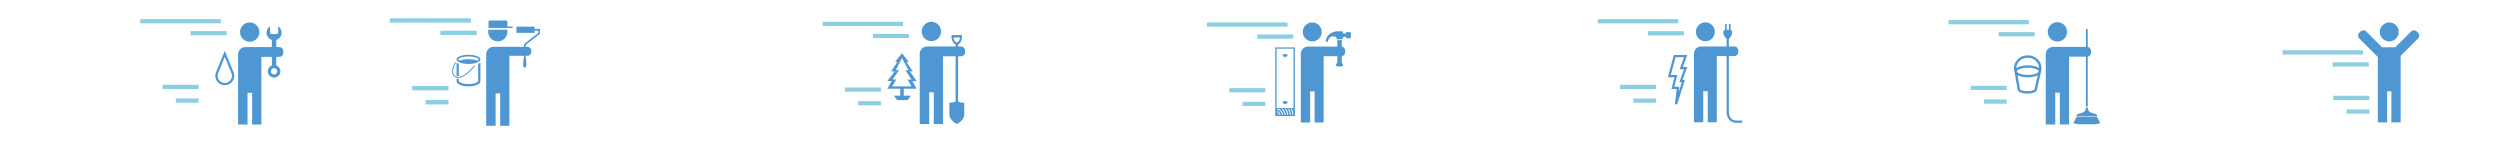
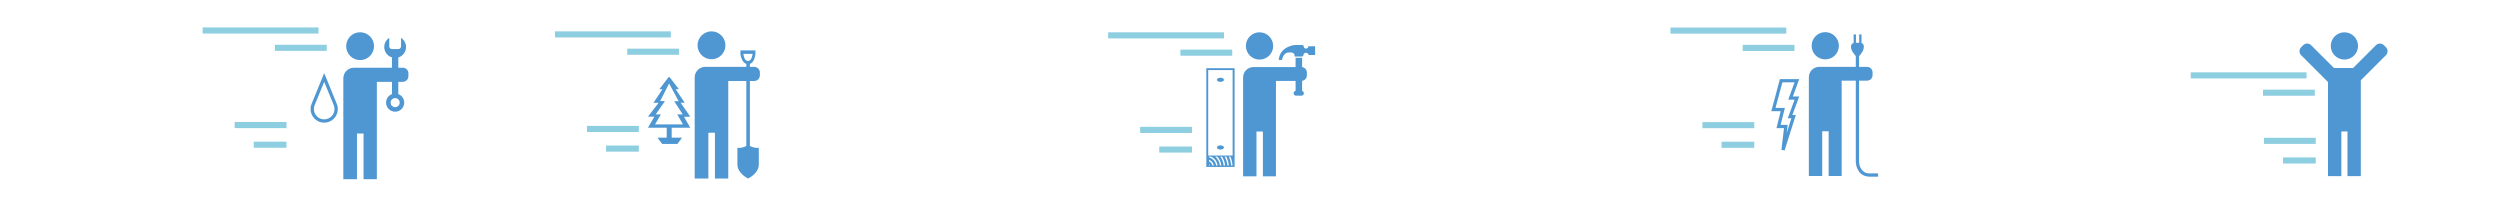
- <svg xmlns="http://www.w3.org/2000/svg" version="1.1" id="Layer_1" x="0px" y="0px" width="1180px" height="70px" viewBox="0 0 1180 70" enable-background="new 0 0 1180 70" xml:space="preserve">
+ <svg xmlns="http://www.w3.org/2000/svg" version="1.1" id="Layer_1" x="0px" y="0px" width="820px" height="70px" viewBox="0 0 820 70" enable-background="new 0 0 820 70" xml:space="preserve">
  <g>
-     <g>
-       <g>
-         <path fill="#59585B" d="M280.293-86.343c-1.119,0.549-1.895,1.686-1.904,3.016l-0.002,0.003c0,0.006,0,0.013,0,0.019v32.399     h4.273h0.107V-65.57h2.003v14.665h0.107h4.273c0,0,0-24.565,0-32.399c0-0.006,0-0.013,0-0.019l-0.002-0.003     c-0.009-1.33-0.785-2.466-1.904-3.016l-0.027-0.043h-6.897L280.293-86.343z" />
-       </g>
-       <path fill="#59585B" d="M283.768-98.085c2.47,0,4.472,2.001,4.472,4.47c0,2.47-2.002,4.471-4.472,4.471    c-2.467,0-4.469-2.001-4.469-4.471C279.299-96.084,281.301-98.085,283.768-98.085z" />
-     </g>
+     <path fill="#4F97D2" d="M395.668,22.377v32.381h9.281V22.377H395.668z M396.553,54.264v-0.447c0.135,0.127,0.238,0.277,0.309,0.447   H396.553z M397.662,54.264c-0.148-0.598-0.562-1.096-1.107-1.357v-0.498c0.8,0.301,1.402,1,1.573,1.855H397.662z M398.9,54.264   c-0.191-1.275-1.125-2.309-2.346-2.654v-0.236h0.671c1.137,0.523,1.966,1.604,2.136,2.891H398.9L398.9,54.264z M400.129,54.264   c-0.127-1.15-0.69-2.17-1.518-2.893h0.656c0.728,0.773,1.209,1.779,1.32,2.893H400.129z M401.354,54.264   c-0.094-1.078-0.486-2.072-1.098-2.893h0.557c0.559,0.844,0.914,1.828,0.998,2.893H401.354z M402.572,54.264   c-0.073-1.047-0.38-2.025-0.869-2.893h0.521c0.453,0.877,0.736,1.857,0.807,2.893H402.572z M403.791,54.264   c-0.061-1.025-0.312-2.004-0.721-2.893h0.498c0.386,0.898,0.623,1.871,0.682,2.893H403.791z M404.303,51.004h-8.008v-28.02h8.008   V51.004z" />
+     <circle fill="#4F97D2" cx="413.127" cy="15.072" r="4.477" />
+     <path fill="#4F97D2" d="M428.66,23.809v0.914c0,0.918-0.684,1.68-1.572,1.795v3.304c0.336,0.092,0.582,0.4,0.582,0.768   c0,0.363-0.246,0.672-0.582,0.764c-0.066,0.02-0.14,0.031-0.213,0.031h-1.778c-0.05,0-0.099-0.004-0.147-0.012   c-0.16-0.031-0.304-0.107-0.418-0.221c-0.145-0.143-0.233-0.342-0.233-0.562c0-0.389,0.279-0.711,0.651-0.783v-3.271h-6.434V57.83   h-4.279V43.146h-2.111V57.83h-4.387V25.394c0-1.876,1.521-3.398,3.396-3.398h13.814v-3.047h2.139v3.064   C427.977,22.129,428.66,22.889,428.66,23.809z" />
+     <path fill="#4F97D2" d="M431.355,15.166v2.873h-2.135c-0.059-0.42-0.419-0.742-0.855-0.742c-0.476,0-0.865,0.387-0.865,0.865   c0,0-0.041,0.375-0.428,0.375h-2.423c0,0,0.089-1.322-1.09-1.322c0,0-0.461,0-0.886,0c-1.826,0-2.17,2.453-2.17,2.453h-1.07   c0,0,0-2.307,2.055-3.719c1.4-0.959,2.897-1.162,3.25-1.182c0.053-0.006,0.076-0.006,0.076-0.006h2.111   c0.43,0,0.671,0.115,0.671,0.404c0,0.096,0.018,0.188,0.052,0.271c0.062,0.166,0.18,0.307,0.332,0.396   c0.112,0.064,0.244,0.102,0.385,0.102c0.291,0,0.545-0.164,0.677-0.402c0.015-0.031,0.031-0.062,0.041-0.096   c0.033-0.084,0.051-0.176,0.051-0.271H431.355L431.355,15.166z" />
+     <ellipse fill="#4F97D2" cx="400.307" cy="48.366" rx="1.16" ry="0.687" />
+     <ellipse fill="#4F97D2" cx="400.307" cy="26.173" rx="1.16" ry="0.686" />
  </g>
  <g>
-     <g>
-       <path fill="#569E64" d="M372.846-181.277c2.47,0,4.472-2.001,4.472-4.471c0-2.469-2.002-4.47-4.472-4.47    c-2.467,0-4.469,2.001-4.469,4.47C368.377-183.278,370.379-181.277,372.846-181.277z" />
-       <path fill="#569E64" d="M386.461-185.323l-0.66-0.66c-0.723-0.723-1.896-0.725-2.621,0l-7.465,7.465h-6.311l-7.466-7.465    c-0.726-0.725-1.898-0.723-2.622,0l-0.66,0.66c-0.723,0.723-0.723,1.894,0.003,2.619l8.806,8.805v30.861h4.273h0.107v-14.665    h2.003v14.665h0.107h4.273c0,0,0-22.741,0-31.438l8.229-8.229C387.184-183.429,387.184-184.601,386.461-185.323z" />
-     </g>
-     <g>
-       <rect x="322.442" y="-177.089" fill="#70C383" width="38" height="2" />
-       <rect x="346.45" y="-155.619" fill="#70C383" width="17.001" height="2" />
-       <rect x="346.143" y="-171.408" fill="#70C383" width="17.001" height="2" />
-       <rect x="352.716" y="-149.176" fill="#70C383" width="10.735" height="2" />
-     </g>
+     <rect x="363.467" y="10.596" fill="#8DCEE0" width="38" height="2" />
+     <rect x="373.966" y="41.609" fill="#8DCEE0" width="17" height="2" />
+     <rect x="387.168" y="16.277" fill="#8DCEE0" width="17" height="2" />
+     <rect x="380.232" y="48.053" fill="#8DCEE0" width="10.734" height="2" />
  </g>
  <g>
-     <g>
-       <g>
-         <path fill="#569E64" d="M116.27-141.777v32.383h9.281v-32.383H116.27z M117.154-109.888v-0.447     c0.135,0.126,0.238,0.276,0.309,0.447H117.154z M118.264-109.888c-0.148-0.599-0.562-1.097-1.107-1.357v-0.498     c0.8,0.3,1.402,1,1.573,1.855H118.264z M119.502-109.888c-0.191-1.275-1.125-2.31-2.346-2.654v-0.236h0.671     c1.137,0.523,1.966,1.604,2.136,2.891H119.502L119.502-109.888z M120.73-109.888c-0.127-1.151-0.69-2.17-1.518-2.893h0.656     c0.728,0.773,1.209,1.779,1.32,2.893H120.73z M121.955-109.888c-0.094-1.079-0.486-2.072-1.098-2.893h0.557     c0.559,0.843,0.914,1.828,0.998,2.893H121.955z M123.174-109.888c-0.073-1.048-0.38-2.026-0.869-2.893h0.521     c0.453,0.877,0.736,1.856,0.807,2.893H123.174z M124.393-109.888c-0.061-1.026-0.312-2.004-0.721-2.893h0.498     c0.386,0.897,0.623,1.87,0.682,2.893H124.393z M124.904-113.148h-8.008v-28.021h8.008V-113.148z" />
-         <circle fill="#569E64" cx="133.729" cy="-149.081" r="4.476" />
-         <path fill="#569E64" d="M149.262-140.344v0.914c0,0.917-0.684,1.679-1.572,1.795v3.302c0.336,0.093,0.582,0.4,0.582,0.768     c0,0.364-0.246,0.672-0.582,0.764c-0.066,0.021-0.14,0.032-0.213,0.032h-1.778c-0.05,0-0.099-0.005-0.147-0.013     c-0.16-0.03-0.304-0.107-0.418-0.22c-0.145-0.143-0.233-0.343-0.233-0.563c0-0.389,0.279-0.711,0.651-0.783v-3.269h-6.434v31.296     h-4.279v-14.685h-2.111v14.685h-4.387v-32.438c0-1.877,1.521-3.398,3.396-3.398h13.814v-3.046h2.139v3.063     C148.578-142.025,149.262-141.264,149.262-140.344z" />
-         <path fill="#569E64" d="M151.957-148.988v2.874h-2.135c-0.059-0.42-0.419-0.743-0.855-0.743c-0.476,0-0.865,0.387-0.865,0.865     c0,0-0.041,0.375-0.428,0.375h-2.423c0,0,0.089-1.322-1.09-1.322c0,0-0.461,0-0.886,0c-1.826,0-2.17,2.453-2.17,2.453h-1.07     c0,0,0-2.307,2.055-3.718c1.4-0.959,2.897-1.163,3.25-1.183c0.053-0.006,0.076-0.006,0.076-0.006h2.111     c0.43,0,0.671,0.115,0.671,0.404c0,0.096,0.018,0.188,0.052,0.272c0.062,0.166,0.18,0.306,0.332,0.396     c0.112,0.064,0.244,0.102,0.385,0.102c0.291,0,0.545-0.164,0.677-0.402c0.015-0.031,0.031-0.062,0.041-0.095     c0.033-0.085,0.051-0.177,0.051-0.272H151.957L151.957-148.988z" />
-         <ellipse fill="#569E64" cx="120.908" cy="-115.786" rx="1.16" ry="0.686" />
-         <ellipse fill="#569E64" cx="120.908" cy="-137.979" rx="1.16" ry="0.685" />
-       </g>
-     </g>
-     <g>
-       <rect x="84.068" y="-153.557" fill="#70C383" width="38" height="2" />
-       <rect x="94.568" y="-122.543" fill="#70C383" width="17.001" height="2" />
-       <rect x="107.769" y="-147.876" fill="#70C383" width="17.001" height="2" />
-       <rect x="100.834" y="-116.1" fill="#70C383" width="10.735" height="2" />
-     </g>
+     <circle fill="#4F97D2" cx="233.369" cy="14.857" r="4.574" />
+     <path fill="#4F97D2" d="M247.387,26.569c1.025,0,1.854-0.828,1.854-1.851v-0.934c0-1.022-0.828-1.854-1.854-1.854h-1.422v-0.975   c1.645-0.534,1.814-3.279,1.814-3.279v-1.139h-4.924v1.139c0,0,0.275,2.75,1.943,3.281v0.973h-13.465   c-1.918,0-3.474,1.556-3.474,3.473v33.146h4.484V43.545h2.158v15.006h4.372V26.57h5.924v21.299   c-0.365,0.209-0.881,0.441-1.477,0.545c-1.193,0.205-1.451,0-1.451,0s0,2.59,0,5.545s3.511,4.592,3.511,4.592   s3.511-1.637,3.511-4.592s0-5.545,0-5.545s-0.258,0.205-1.449,0c-0.599-0.104-1.114-0.336-1.479-0.545v-21.3H247.387z    M243.854,17.678h2.991c0,0-0.165,2.314-1.528,2.314C243.952,19.992,243.854,17.678,243.854,17.678z" />
+     <path fill="#4F97D2" d="M219.468,27.385l3.128,5.807l-1.461,0.018l2.807,4.314h-1.807l1.866,3.27h-9.147l1.93-3.279l-1.704,0.01   l3.011-4.352l-1.549-0.041L219.468,27.385z M219.639,25.303h-0.344l-3.02,3.947h1.025l-2.961,4.457l1.676,0.031l-3.482,4.512   l2.078,0.031l-2.078,3.605h6.145v3.271h-3.041l1.553,2.059h4.998l1.521-2.059h-3.396v-3.271h6.088l-2.02-3.543l2.02-0.094   l-3.16-4.543h1.354l-2.993-4.456h1.055L219.639,25.303L219.639,25.303z" />
  </g>
  <g>
-     <g>
-       <g>
-         <circle fill="#569E64" cx="134.002" cy="-84.571" r="4.574" />
-         <path fill="#569E64" d="M148.02-72.858c1.025,0,1.854-0.828,1.854-1.851v-0.934c0-1.022-0.828-1.854-1.854-1.854h-1.422v-0.975     c1.645-0.534,1.814-3.279,1.814-3.279v-1.139h-4.924v1.139c0,0,0.275,2.75,1.943,3.281v0.973h-13.465     c-1.918,0-3.474,1.556-3.474,3.473v33.146h4.484v-15.006h2.158v15.006h4.372v-31.98h5.924v21.3     c-0.365,0.208-0.881,0.441-1.477,0.544c-1.193,0.206-1.451,0-1.451,0s0,2.591,0,5.546c0,2.954,3.511,4.591,3.511,4.591     s3.511-1.637,3.511-4.591c0-2.955,0-5.546,0-5.546s-0.258,0.206-1.449,0c-0.599-0.103-1.114-0.336-1.479-0.544v-21.301H148.02z      M144.486-81.75h2.991c0,0-0.165,2.314-1.528,2.314C144.585-79.436,144.486-81.75,144.486-81.75z" />
-         <path fill="#569E64" d="M120.101-72.043l3.128,5.808l-1.461,0.018l2.807,4.313h-1.807l1.866,3.27h-9.147l1.93-3.279l-1.704,0.01     l3.011-4.352l-1.549-0.041L120.101-72.043z M120.271-74.125h-0.344l-3.02,3.947h1.025l-2.961,4.457l1.676,0.031l-3.482,4.512     l2.078,0.031l-2.078,3.606h6.145v3.271h-3.041l1.553,2.059h4.998l1.521-2.059h-3.396v-3.271h6.088l-2.02-3.544l2.02-0.094     l-3.16-4.543h1.354l-2.993-4.456h1.055L120.271-74.125L120.271-74.125z" />
-       </g>
-     </g>
-     <g>
-       <rect x="82.666" y="-89.145" fill="#70C383" width="38" height="2" />
-       <rect x="93.165" y="-58.13" fill="#70C383" width="17.001" height="2" />
-       <rect x="106.366" y="-83.463" fill="#70C383" width="17.001" height="2" />
-       <rect x="99.431" y="-51.688" fill="#70C383" width="10.735" height="2" />
-     </g>
+     <rect x="182.033" y="10.283" fill="#8DCEE0" width="38" height="2" />
+     <rect x="192.532" y="41.297" fill="#8DCEE0" width="17.001" height="2" />
+     <rect x="205.733" y="15.965" fill="#8DCEE0" width="17.001" height="2" />
+     <rect x="198.798" y="47.74" fill="#8DCEE0" width="10.735" height="2" />
  </g>
  <g>
-     <g>
-       <g>
-         <polyline fill="#569E64" points="239.074,-106.412 238.64,-106.412 238.64,-142.917 239.508,-142.917 239.508,-106.412      239.074,-106.412    " />
-         <polygon fill="#569E64" points="244.519,-98.435 245.503,-98.435 243.81,-101.605 239.143,-101.605 239.005,-101.605      234.335,-101.605 232.643,-98.435 233.627,-98.435 233.548,-98.178 234.591,-98.178 234.554,-98.001 238.709,-98.001      239.437,-98.001 243.594,-98.001 243.553,-98.178 244.598,-98.178    " />
-         <path fill="#569E64" d="M239.074-101.842h-5.081c0,0,0.315-0.965,1.478-1.182c1.16-0.217,2.501-0.649,2.855-1.536     c0.354-0.887,0.275-1.359,0.275-1.359h0.473h0.472c0,0-0.078,0.473,0.276,1.359c0.354,0.887,1.693,1.319,2.856,1.536     c1.161,0.217,1.478,1.182,1.478,1.182H239.074z" />
-         <circle fill="#569E64" cx="225.201" cy="-141.602" r="4.574" />
-         <path fill="#569E64" d="M236.63-134.527h-13.465c-1.917,0-3.473,1.555-3.473,3.472v33.146h4.483v-15.004h2.157v15.004h4.373     v-31.979h5.924l0,0c0.07,0,0.884-0.001,1.166-0.001l0,0h1.424c1.022,0,1.853-0.829,1.853-1.852v-0.933     c0-1.023-0.83-1.854-1.853-1.854h-1.424l0,0C237.408-134.527,237.019-134.527,236.63-134.527L236.63-134.527" />
-         <g id="basket_1_">
-           <path fill="#569E64" d="M211.194-130.544c-3.595,0-6.517,2.738-6.517,6.111c0,0.615,0.109,1.213,0.299,1.785l-0.014,0.004      l1.451,8.201c0.019,1.361,2.369,1.98,4.555,1.98c2.146,0,4.45-0.597,4.553-1.906l1.889-8.25l0,0      c0.003-0.019,0.007-0.035,0.011-0.052l0.009-0.025c0.179-0.55,0.27-1.135,0.27-1.738      C217.7-127.806,214.781-130.544,211.194-130.544z M211.194-129.417c2.947,0,5.341,2.209,5.374,4.932      c-1.166-0.867-3.307-1.325-5.365-1.325c-2.074,0-4.236,0.465-5.395,1.349C205.825-127.196,208.235-129.417,211.194-129.417z       M206.08-122.979c0-0.695,1.995-1.704,5.123-1.704c3.127,0,5.125,1.009,5.125,1.704c0,0.692-1.998,1.701-5.125,1.701      C208.075-121.278,206.08-122.288,206.08-122.979z M214.445-114.728l-0.047,0.264c-0.066,0.24-1.217,0.875-3.43,0.875      c-2.077,0-3.221-0.562-3.405-0.821l-1.165-6.575l0.107-0.088c1.218,0.606,2.986,0.922,4.697,0.922      c1.702,0,3.459-0.312,4.678-0.912l0.012,0.009L214.445-114.728z" />
-         </g>
-       </g>
-     </g>
-     <g>
-       <rect x="173.755" y="-147.176" fill="#70C383" width="38" height="2" />
-       <rect x="184.255" y="-116.162" fill="#70C383" width="17.001" height="2" />
-       <rect x="197.456" y="-141.495" fill="#70C383" width="17.001" height="2" />
-       <rect x="190.521" y="-109.719" fill="#70C383" width="10.735" height="2" />
-     </g>
+     <path fill="#4F97D2" d="M132.111,22.212h-1.46v-3.371c1.467-0.447,2.531-1.809,2.531-3.418c0-1.26-0.652-2.367-1.637-3.004V15.2   c0,0.494-0.4,0.893-0.895,0.893h-2.086c-0.492,0-0.893-0.398-0.893-0.893v-2.781c-0.984,0.637-1.638,1.744-1.638,3.004   c0,1.609,1.067,2.971,2.53,3.418v3.371h-12.483c-1.915,0-3.468,1.555-3.468,3.469v33.093h4.477V43.793h2.154v14.981h4.367V26.843   h4.955v4.027c-1.13,0.422-1.934,1.512-1.934,2.789c0,1.647,1.333,2.979,2.979,2.979c1.642,0,2.975-1.332,2.975-2.979   c0-1.277-0.804-2.367-1.936-2.789v-4.027h1.46c1.021,0,1.849-0.826,1.849-1.85v-0.93C133.959,23.042,133.132,22.212,132.111,22.212   z M131.098,33.66c0,0.822-0.666,1.489-1.486,1.489c-0.825,0-1.492-0.667-1.492-1.489c0-0.824,0.667-1.488,1.492-1.488   C130.432,32.171,131.098,32.837,131.098,33.66z" />
+     <circle fill="#4F97D2" cx="118.112" cy="15.148" r="4.567" />
+     <path fill="#4F97D2" d="M106.334,40.236c-2.464,0-4.469-2.004-4.469-4.467c0-0.521,0.089-1.032,0.264-1.518l0.02-0.045l0.107-0.268   l4.08-9.967l0.678,1.663l3.525,8.617c0.178,0.486,0.266,0.997,0.266,1.518C110.805,38.232,108.801,40.236,106.334,40.236z    M103.146,34.64c-0.128,0.364-0.193,0.741-0.193,1.129c0,1.863,1.517,3.383,3.382,3.383s3.384-1.52,3.384-3.383   c0-0.389-0.063-0.768-0.194-1.129l-0.117-0.291l-3.072-7.506L103.146,34.64z" />
  </g>
  <g>
-     <g>
-       <g>
-         <path fill="#569E64" d="M243.652-67.808h-1.46v-3.371c1.467-0.447,2.531-1.809,2.531-3.418c0-1.26-0.652-2.367-1.637-3.005v2.781     c0,0.494-0.4,0.893-0.895,0.893h-2.086c-0.492,0-0.893-0.398-0.893-0.893v-2.781c-0.984,0.638-1.638,1.745-1.638,3.005     c0,1.609,1.067,2.971,2.53,3.418v3.371h-12.483c-1.915,0-3.468,1.554-3.468,3.468v33.095h4.477v-14.982h2.154v14.981h4.367     v-31.931h4.955v4.027c-1.13,0.422-1.934,1.511-1.934,2.789c0,1.646,1.333,2.978,2.979,2.978c1.642,0,2.975-1.332,2.975-2.978     c0-1.278-0.804-2.367-1.936-2.789v-4.027h1.46c1.021,0,1.849-0.827,1.849-1.85v-0.931     C245.5-66.979,244.673-67.808,243.652-67.808z M242.639-56.361c0,0.822-0.666,1.488-1.486,1.488     c-0.825,0-1.492-0.666-1.492-1.488c0-0.824,0.667-1.488,1.492-1.488C241.973-57.849,242.639-57.184,242.639-56.361z" />
-         <circle fill="#569E64" cx="229.653" cy="-74.872" r="4.568" />
-         <path fill="#569E64" d="M217.875-49.785c-2.464,0-4.469-2.004-4.469-4.468c0-0.521,0.089-1.03,0.264-1.517l0.02-0.045     l0.107-0.268l4.08-9.967l0.678,1.661l3.525,8.618c0.178,0.486,0.266,0.996,0.266,1.517     C222.346-51.789,220.342-49.785,217.875-49.785z M214.687-55.38c-0.128,0.362-0.193,0.74-0.193,1.128     c0,1.864,1.517,3.383,3.382,3.383s3.384-1.519,3.384-3.383c0-0.388-0.063-0.768-0.194-1.129l-0.117-0.291l-3.072-7.505     L214.687-55.38z" />
-       </g>
-     </g>
-     <g>
-       <rect x="178.01" y="-81.016" fill="#70C383" width="38" height="2" />
-       <rect x="188.51" y="-50.001" fill="#70C383" width="17.001" height="2" />
-       <rect x="201.711" y="-75.334" fill="#70C383" width="17.001" height="2" />
-       <rect x="194.776" y="-43.559" fill="#70C383" width="10.735" height="2" />
-     </g>
+     <rect x="66.469" y="9.005" fill="#8DCEE0" width="38" height="2" />
+     <rect x="76.969" y="40.02" fill="#8DCEE0" width="17.001" height="2" />
+     <rect x="90.17" y="14.687" fill="#8DCEE0" width="17.001" height="2" />
+     <rect x="83.235" y="46.462" fill="#8DCEE0" width="10.735" height="2" />
  </g>
  <g>
-     <g>
-       <g>
-         <path fill="#569E64" d="M273.828-191.749c0,2.496-2.022,4.519-4.519,4.519s-4.52-2.022-4.52-4.519     c0-0.276,0.025-0.549,0.074-0.812h8.89C273.803-192.297,273.828-192.025,273.828-191.749z" />
-         <path fill="#569E64" d="M282.366-185.609v0.85h0.793c1.012,0,1.831,0.74,1.831,1.65v0.833c0,0.91-0.819,1.649-1.831,1.649h-0.793     v1.006c0.033,0.031,0.077,0.076,0.116,0.124c0.031,0.042,0.059,0.085,0.076,0.128c0.074,0.162,0.073,0.333,0,0.508     c-0.032,0.074-0.027,0.12-0.015,0.188l0.003,0.023c0.108,0.678,0.147,1.139,0.157,1.406c0.027,0.647-0.053,1.223-0.085,1.36     c-0.013,0.058-0.064,0.254-0.162,0.397c-0.025,0.039-0.052,0.069-0.081,0.094c-0.096,0.088-0.223,0.144-0.361,0.155     c-0.02,0.003-0.17,0.001-0.191-0.001c-0.137-0.02-0.262-0.077-0.354-0.167c-0.03-0.027-0.056-0.06-0.078-0.097     c-0.093-0.146-0.136-0.344-0.149-0.401c-0.027-0.139-0.09-0.718-0.045-1.361c0.021-0.269,0.07-0.728,0.201-1.401l0.003-0.023     c0.015-0.066,0.021-0.113-0.009-0.188c-0.07-0.178-0.062-0.349,0.016-0.509c0.021-0.043,0.048-0.083,0.08-0.123     c0.029-0.037,0.072-0.078,0.108-0.111v-1.006h-6.846v32.044h-4.32v-14.824h-2.132v14.824h-4.428v-32.745     c0-1.895,1.535-3.432,3.43-3.432h14.298v-1.227l0.302-0.23l6.431-4.924v-1.036h-1.766v1.031h-8.527v-2.831h8.527v1.031h2.532     v2.184L282.366-185.609z" />
-         <path fill="#569E64" d="M261.169-177.564v8.493c0,1.603-2.812,2.443-5.593,2.443c-2.779,0-5.594-0.841-5.594-2.443v-1.087     c0.266,0.054,0.544,0.082,0.826,0.082c0.084,0,0.169-0.003,0.249-0.008v1.013c0,0.463,1.595,1.368,4.519,1.368     c2.922,0,4.516-0.905,4.516-1.368v-7.855C260.512-177.108,260.877-177.321,261.169-177.564z" />
-         <path fill="#569E64" d="M249.983-177.566c0.027,0.023,0.059,0.048,0.087,0.072c0.19,0.148,0.409,0.283,0.649,0.407     c0.108,0.057,0.222,0.108,0.339,0.16v5.633c-0.022,0.003-0.042,0.007-0.062,0.007c-0.059,0.006-0.114,0.007-0.173,0.007     c-0.205,0-0.391-0.032-0.56-0.099l-0.015-0.007c-0.055-0.02-0.105-0.042-0.155-0.07c-0.038-0.021-0.078-0.043-0.11-0.066v-5.829     V-177.566z" />
-         <path fill="#569E64" d="M250.809-170.494c-0.262,0-0.514-0.03-0.751-0.09c-0.241-0.061-0.475-0.15-0.698-0.271     c-0.722-0.393-1.185-0.98-1.375-1.75c-0.461-1.861,0.846-4.312,1.361-5.178c0.094,0.123,0.203,0.241,0.326,0.354     c-0.543,0.934-1.642,3.096-1.242,4.716c0.16,0.645,0.536,1.119,1.149,1.452c0.09,0.05,0.19,0.096,0.296,0.136     c0.288,0.111,0.604,0.17,0.943,0.17l0,0c0.086,0,0.176-0.004,0.265-0.011c2.61-0.208,5.69-3.538,6.968-5.061     c0.245-0.043,0.482-0.091,0.711-0.146c-1.365,1.688-4.748,5.479-7.724,5.668C250.961-170.497,250.887-170.494,250.809-170.494z" />
-         <path fill="#569E64" d="M276.296-194.039v0.625l-11.331,0.012v-2.8c0-0.34,0.275-0.616,0.614-0.616h7.633     c0.341,0,0.615,0.276,0.615,0.616v2.164L276.296-194.039L276.296-194.039z" />
-         <path fill="#569E64" d="M255.577-181.11c-3.083,0-5.583,0.946-5.583,2.109c0,0.405,0.302,0.78,0.831,1.103     c0.984,0.604,2.742,1,4.752,1s3.766-0.396,4.75-1c0.529-0.322,0.832-0.697,0.832-1.103     C261.159-180.164,258.66-181.11,255.577-181.11z M259.595-178.377c-0.776-0.361-2.129-0.718-4.019-0.718     c-1.891,0-3.242,0.356-4.023,0.718c-0.524-0.243-0.793-0.485-0.793-0.623c0-0.348,1.654-1.337,4.816-1.337     c3.157,0,4.814,0.989,4.814,1.337C260.391-178.863,260.125-178.621,259.595-178.377z" />
-       </g>
-     </g>
-     <g>
-       <rect x="218.712" y="-197.818" fill="#70C383" width="38" height="2" />
-       <rect x="229.211" y="-166.804" fill="#70C383" width="17.001" height="2" />
-       <rect x="242.413" y="-192.137" fill="#70C383" width="17.001" height="2" />
-       <rect x="235.478" y="-160.361" fill="#70C383" width="10.735" height="2" />
-     </g>
+     <path fill="#4F97D2" d="M616.014,56.886v1.062h-2.727c-3.537,0-4.545-3.157-4.584-4.826V26.46h-4.637v31.26h-4.273V43.055h-2.109   V57.72h-4.381V25.32c0-1.875,1.518-3.395,3.393-3.395h12.008v-3.572c-0.205-0.18-0.371-0.397-0.441-0.496l-0.613-0.854   c-0.291-0.402-0.518-1.104-0.518-1.6v-0.22c0-0.533,0.367-0.982,0.861-1.104v-2.796h0.762v2.761h1.062v-2.761h0.76v2.828   c0.443,0.153,0.76,0.576,0.76,1.072v0.22c0,0.493-0.217,1.194-0.494,1.603l-0.572,0.835c-0.076,0.112-0.27,0.377-0.502,0.569v3.516   h2.621c1,0,1.811,0.812,1.811,1.812v0.911c0,1.001-0.811,1.812-1.811,1.812h-2.621v26.65c0.002,0.14,0.143,3.774,3.52,3.774   H616.014L616.014,56.886z" />
+     <circle fill="#4F97D2" cx="598.684" cy="15.01" r="4.47" />
+     <path fill="#4F97D2" d="M585.34,49.35l-1.037-0.225l0.854-7.105h-2.469l1.385-5.545h-3.091l2.826-10.526h6.33l-2.079,5.689h2.08   l-2.232,6.085h1.119L585.34,49.35z M584.051,40.956h2.307l-0.322,2.678l1.536-4.849h-1.19l2.232-6.084h-2.077l2.077-5.688h-3.988   l-2.257,8.396h3.067L584.051,40.956z" />
  </g>
  <g>
-     <g>
-       <g>
-         <path fill="#569E64" d="M380.826-80.078v1.062H378.1c-3.537,0-4.546-3.157-4.585-4.826v-26.662h-4.636v31.26h-4.273v-14.665     h-2.11v14.665h-4.381v-32.399c0-1.875,1.518-3.395,3.393-3.395h12.008v-3.572c-0.204-0.18-0.37-0.397-0.441-0.496l-0.612-0.854     c-0.292-0.402-0.519-1.104-0.519-1.6v-0.22c0-0.533,0.368-0.982,0.862-1.104v-2.796h0.761v2.761h1.062v-2.761h0.761v2.828     c0.443,0.153,0.76,0.576,0.76,1.072v0.22c0,0.493-0.218,1.194-0.495,1.603l-0.571,0.835c-0.077,0.112-0.27,0.377-0.503,0.569     v3.516h2.622c0.999,0,1.81,0.812,1.81,1.812v0.911c0,1.001-0.811,1.812-1.81,1.812h-2.622v26.65     c0.002,0.14,0.144,3.774,3.52,3.774H380.826L380.826-80.078z" />
-         <path fill="#569E64" d="M363.496-126.424c2.47,0,4.472,2.001,4.472,4.47c0,2.47-2.002,4.471-4.472,4.471     c-2.467,0-4.469-2.001-4.469-4.471C359.027-124.423,361.029-126.424,363.496-126.424z" />
-         <path fill="#569E64" d="M350.152-87.614l-1.037-0.225l0.854-7.105H347.5l1.385-5.545h-3.091l2.826-10.526h6.33l-2.079,5.689h2.08     l-2.232,6.085h1.119L350.152-87.614z M348.863-96.008h2.307l-0.322,2.678l1.536-4.849h-1.19l2.232-6.084h-2.077l2.077-5.688     h-3.988l-2.257,8.396h3.067L348.863-96.008z" />
-       </g>
-     </g>
-     <g>
-       <rect x="312.713" y="-127.93" fill="#70C383" width="38" height="2" />
-       <rect x="323.212" y="-96.916" fill="#70C383" width="17.001" height="2" />
-       <rect x="336.414" y="-122.249" fill="#70C383" width="17.001" height="2" />
-       <rect x="329.479" y="-90.473" fill="#70C383" width="10.735" height="2" />
-     </g>
+     <rect x="547.901" y="9.033" fill="#8DCEE0" width="38" height="2" />
+     <rect x="558.4" y="40.048" fill="#8DCEE0" width="17.001" height="2" />
+     <rect x="571.602" y="14.715" fill="#8DCEE0" width="17.001" height="2" />
+     <rect x="564.667" y="46.491" fill="#8DCEE0" width="10.734" height="2" />
  </g>
  <g>
-     <path fill="#569E64" d="M468.179-184.058c2.47,0,4.472-2.001,4.472-4.471c0-2.469-2.002-4.47-4.472-4.47   c-2.467,0-4.469,2.001-4.469,4.47C463.71-186.059,465.712-184.058,468.179-184.058z" />
-     <path fill="#569E64" d="M481.794-188.104l-0.66-0.66c-0.723-0.723-1.896-0.725-2.621,0l-7.465,7.465h-6.311l-7.466-7.465   c-0.726-0.725-1.898-0.723-2.622,0l-0.66,0.66c-0.723,0.723-0.723,1.894,0.003,2.619l8.806,8.805v30.861h4.273h0.107v-14.665h2.003   v14.665h0.107h4.273c0,0,0-22.741,0-31.438l8.229-8.229C482.517-186.21,482.517-187.381,481.794-188.104z" />
+     <path fill="#4F97D2" d="M768.963,19.537c2.471,0,4.473-2.002,4.473-4.471s-2.002-4.471-4.473-4.471   c-2.467,0-4.469,2.002-4.469,4.471S766.497,19.537,768.963,19.537z" />
+     <path fill="#4F97D2" d="M782.579,15.49l-0.66-0.66c-0.723-0.723-1.896-0.725-2.621,0l-7.465,7.465h-6.311l-7.465-7.465   c-0.727-0.725-1.898-0.723-2.623,0l-0.66,0.66c-0.723,0.723-0.723,1.895,0.004,2.619l8.805,8.805v30.861h4.273h0.107V43.111h2.004   v14.664h0.107h4.273c0,0,0-22.74,0-31.437l8.229-8.229C783.301,17.385,783.301,16.213,782.579,15.49z" />
  </g>
  <g>
-     <rect x="417.776" y="-179.87" fill="#70C383" width="38" height="2" />
-     <rect x="441.784" y="-158.399" fill="#70C383" width="17.001" height="2" />
-     <rect x="441.477" y="-174.189" fill="#70C383" width="17.001" height="2" />
-     <rect x="448.05" y="-151.957" fill="#70C383" width="10.735" height="2" />
+     <rect x="718.561" y="23.725" fill="#8DCEE0" width="38" height="2" />
+     <rect x="742.569" y="45.195" fill="#8DCEE0" width="17" height="2" />
+     <rect x="742.262" y="29.405" fill="#8DCEE0" width="17" height="2" />
+     <rect x="748.834" y="51.637" fill="#8DCEE0" width="10.734" height="2" />
  </g>
-   <g>
-     <rect x="440.132" y="-130.744" fill="#70C383" width="38" height="2" />
-     <rect x="450.632" y="-99.73" fill="#70C383" width="17.001" height="2" />
-     <rect x="463.833" y="-125.063" fill="#70C383" width="17.001" height="2" />
-     <rect x="456.898" y="-93.287" fill="#70C383" width="10.735" height="2" />
-   </g>
-   <rect x="398.333" y="-226.333" fill="#70C383" width="7.333" height="201.667" />
-   <g>
-     <path fill="#4F97D2" d="M601.918,22.377v32.381h9.281V22.377H601.918z M602.803,54.264v-0.447c0.135,0.127,0.238,0.277,0.309,0.447   H602.803z M603.912,54.264c-0.148-0.598-0.562-1.096-1.107-1.357v-0.498c0.8,0.301,1.402,1,1.573,1.855H603.912z M605.15,54.264   c-0.191-1.275-1.125-2.309-2.346-2.654v-0.236h0.671c1.137,0.523,1.966,1.604,2.136,2.891H605.15L605.15,54.264z M606.379,54.264   c-0.127-1.15-0.69-2.17-1.518-2.893h0.656c0.728,0.773,1.209,1.779,1.32,2.893H606.379z M607.604,54.264   c-0.094-1.078-0.486-2.072-1.098-2.893h0.557c0.559,0.844,0.914,1.828,0.998,2.893H607.604z M608.822,54.264   c-0.073-1.047-0.38-2.025-0.869-2.893h0.521c0.453,0.877,0.736,1.857,0.807,2.893H608.822z M610.041,54.264   c-0.061-1.025-0.312-2.004-0.721-2.893h0.498c0.386,0.898,0.623,1.871,0.682,2.893H610.041z M610.553,51.004h-8.008v-28.02h8.008   V51.004z" />
-     <circle fill="#4F97D2" cx="619.377" cy="15.072" r="4.477" />
-     <path fill="#4F97D2" d="M634.91,23.809v0.914c0,0.918-0.684,1.68-1.572,1.795v3.304c0.336,0.092,0.582,0.4,0.582,0.768   c0,0.363-0.246,0.672-0.582,0.764c-0.066,0.02-0.14,0.031-0.213,0.031h-1.778c-0.05,0-0.099-0.004-0.147-0.012   c-0.16-0.031-0.304-0.107-0.418-0.221c-0.145-0.143-0.233-0.342-0.233-0.562c0-0.389,0.279-0.711,0.651-0.783v-3.271h-6.434V57.83   h-4.279V43.146h-2.111V57.83h-4.387V25.394c0-1.876,1.521-3.398,3.396-3.398h13.814v-3.047h2.139v3.064   C634.227,22.129,634.91,22.889,634.91,23.809z" />
-     <path fill="#4F97D2" d="M637.605,15.166v2.873h-2.135c-0.059-0.42-0.419-0.742-0.855-0.742c-0.476,0-0.865,0.387-0.865,0.865   c0,0-0.041,0.375-0.428,0.375h-2.423c0,0,0.089-1.322-1.09-1.322c0,0-0.461,0-0.886,0c-1.826,0-2.17,2.453-2.17,2.453h-1.07   c0,0,0-2.307,2.055-3.719c1.4-0.959,2.897-1.162,3.25-1.182c0.053-0.006,0.076-0.006,0.076-0.006h2.111   c0.43,0,0.671,0.115,0.671,0.404c0,0.096,0.018,0.188,0.052,0.271c0.062,0.166,0.18,0.307,0.332,0.396   c0.112,0.064,0.244,0.102,0.385,0.102c0.291,0,0.545-0.164,0.677-0.402c0.015-0.031,0.031-0.062,0.041-0.096   c0.033-0.084,0.051-0.176,0.051-0.271H637.605L637.605,15.166z" />
-     <ellipse fill="#4F97D2" cx="606.557" cy="48.366" rx="1.16" ry="0.687" />
-     <ellipse fill="#4F97D2" cx="606.557" cy="26.173" rx="1.16" ry="0.686" />
-   </g>
-   <g>
-     <rect x="569.717" y="10.596" fill="#8DCEE0" width="38" height="2" />
-     <rect x="580.216" y="41.609" fill="#8DCEE0" width="17" height="2" />
-     <rect x="593.418" y="16.277" fill="#8DCEE0" width="17" height="2" />
-     <rect x="586.482" y="48.053" fill="#8DCEE0" width="10.734" height="2" />
-   </g>
-   <g>
-     <circle fill="#4F97D2" cx="439.619" cy="14.857" r="4.574" />
-     <path fill="#4F97D2" d="M453.637,26.569c1.025,0,1.854-0.828,1.854-1.851v-0.934c0-1.022-0.828-1.854-1.854-1.854h-1.422v-0.975   c1.645-0.534,1.814-3.279,1.814-3.279v-1.139h-4.924v1.139c0,0,0.275,2.75,1.943,3.281v0.973h-13.465   c-1.918,0-3.474,1.556-3.474,3.473v33.146h4.484V43.545h2.158v15.006h4.372V26.57h5.924v21.299   c-0.365,0.209-0.881,0.441-1.477,0.545c-1.193,0.205-1.451,0-1.451,0s0,2.59,0,5.545s3.511,4.592,3.511,4.592   s3.511-1.637,3.511-4.592s0-5.545,0-5.545s-0.258,0.205-1.449,0c-0.599-0.104-1.114-0.336-1.479-0.545v-21.3H453.637z    M450.104,17.678h2.991c0,0-0.165,2.314-1.528,2.314C450.202,19.992,450.104,17.678,450.104,17.678z" />
-     <path fill="#4F97D2" d="M425.718,27.385l3.128,5.807l-1.461,0.018l2.807,4.314h-1.807l1.866,3.27h-9.147l1.93-3.279l-1.704,0.01   l3.011-4.352l-1.549-0.041L425.718,27.385z M425.889,25.303h-0.344l-3.02,3.947h1.025l-2.961,4.457l1.676,0.031l-3.482,4.512   l2.078,0.031l-2.078,3.605h6.145v3.271h-3.041l1.553,2.059h4.998l1.521-2.059h-3.396v-3.271h6.088l-2.02-3.543l2.02-0.094   l-3.16-4.543h1.354l-2.993-4.456h1.055L425.889,25.303L425.889,25.303z" />
-   </g>
-   <g>
-     <rect x="388.283" y="10.283" fill="#8DCEE0" width="38" height="2" />
-     <rect x="398.782" y="41.297" fill="#8DCEE0" width="17.001" height="2" />
-     <rect x="411.983" y="15.965" fill="#8DCEE0" width="17.001" height="2" />
-     <rect x="405.048" y="47.74" fill="#8DCEE0" width="10.735" height="2" />
-   </g>
-   <g>
-     <polyline fill="#4F97D2" points="984.977,50.234 984.543,50.234 984.543,13.729 985.411,13.729 985.411,50.234 984.977,50.234  " />
-     <polygon fill="#4F97D2" points="990.422,58.212 991.406,58.212 989.713,55.041 985.046,55.041 984.908,55.041 980.238,55.041    978.546,58.212 979.53,58.212 979.451,58.469 980.494,58.469 980.457,58.646 984.612,58.646 985.34,58.646 989.497,58.646    989.456,58.469 990.501,58.469  " />
-     <path fill="#4F97D2" d="M984.977,54.805h-5.081c0,0,0.315-0.965,1.478-1.182c1.16-0.217,2.501-0.649,2.855-1.536   c0.354-0.887,0.275-1.359,0.275-1.359h0.473h0.472c0,0-0.078,0.473,0.276,1.359c0.354,0.887,1.693,1.319,2.856,1.536   c1.161,0.217,1.478,1.182,1.478,1.182H984.977z" />
-     <circle fill="#4F97D2" cx="971.104" cy="15.044" r="4.574" />
-     <path fill="#4F97D2" d="M982.533,22.119h-13.465c-1.917,0-3.473,1.555-3.473,3.472v33.146h4.483V43.732h2.157v15.004h4.373V26.758   h5.924l0,0c0.07,0,0.884-0.001,1.166-0.001l0,0h1.424c1.022,0,1.853-0.829,1.853-1.852v-0.933c0-1.023-0.83-1.854-1.853-1.854   h-1.424l0,0C983.311,22.119,982.922,22.119,982.533,22.119L982.533,22.119" />
-     <g id="basket_4_">
-       <path fill="#4F97D2" d="M957.097,26.103c-3.595,0-6.517,2.738-6.517,6.111c0,0.615,0.109,1.213,0.299,1.785l-0.014,0.004    l1.451,8.201c0.019,1.361,2.369,1.98,4.555,1.98c2.146,0,4.45-0.597,4.553-1.906l1.889-8.25l0,0    c0.003-0.019,0.007-0.035,0.011-0.052l0.009-0.025c0.179-0.55,0.27-1.135,0.27-1.738    C963.603,28.841,960.684,26.103,957.097,26.103z M957.097,27.229c2.947,0,5.341,2.209,5.374,4.932    c-1.166-0.867-3.307-1.325-5.365-1.325c-2.074,0-4.236,0.465-5.395,1.349C951.728,29.45,954.138,27.229,957.097,27.229z     M951.982,33.667c0-0.695,1.995-1.704,5.123-1.704c3.127,0,5.125,1.009,5.125,1.704c0,0.692-1.998,1.701-5.125,1.701    C953.978,35.368,951.982,34.358,951.982,33.667z M960.348,41.919l-0.047,0.264c-0.066,0.24-1.217,0.875-3.43,0.875    c-2.077,0-3.221-0.562-3.405-0.821l-1.165-6.575l0.107-0.088c1.218,0.606,2.986,0.922,4.697,0.922    c1.702,0,3.459-0.312,4.678-0.912l0.012,0.009L960.348,41.919z" />
-     </g>
-   </g>
-   <g>
-     <rect x="919.658" y="9.471" fill="#8DCEE0" width="38" height="2" />
-     <rect x="930.158" y="40.484" fill="#8DCEE0" width="17" height="2" />
-     <rect x="943.359" y="15.151" fill="#8DCEE0" width="17" height="2" />
-     <rect x="936.424" y="46.928" fill="#8DCEE0" width="10.734" height="2" />
-   </g>
-   <g>
-     <path fill="#4F97D2" d="M131.87,22.212h-1.46v-3.371c1.467-0.447,2.531-1.809,2.531-3.418c0-1.26-0.652-2.367-1.637-3.004V15.2   c0,0.494-0.4,0.893-0.895,0.893h-2.086c-0.492,0-0.893-0.398-0.893-0.893v-2.781c-0.984,0.637-1.638,1.744-1.638,3.004   c0,1.609,1.067,2.971,2.53,3.418v3.371h-12.483c-1.915,0-3.468,1.555-3.468,3.469v33.093h4.477V43.793h2.154v14.981h4.367V26.843   h4.955v4.027c-1.13,0.422-1.934,1.512-1.934,2.789c0,1.647,1.333,2.979,2.979,2.979c1.642,0,2.975-1.332,2.975-2.979   c0-1.277-0.804-2.367-1.936-2.789v-4.027h1.46c1.021,0,1.849-0.826,1.849-1.85v-0.93C133.719,23.042,132.892,22.212,131.87,22.212z    M130.857,33.66c0,0.822-0.666,1.489-1.486,1.489c-0.825,0-1.492-0.667-1.492-1.489c0-0.824,0.667-1.488,1.492-1.488   C130.191,32.171,130.857,32.837,130.857,33.66z" />
-     <circle fill="#4F97D2" cx="117.871" cy="15.148" r="4.567" />
-     <path fill="#4F97D2" d="M106.094,40.236c-2.464,0-4.469-2.004-4.469-4.467c0-0.521,0.089-1.032,0.264-1.518l0.02-0.045l0.107-0.268   l4.08-9.967l0.678,1.663l3.525,8.617c0.178,0.486,0.266,0.997,0.266,1.518C110.564,38.232,108.561,40.236,106.094,40.236z    M102.905,34.64c-0.128,0.364-0.193,0.741-0.193,1.129c0,1.863,1.517,3.383,3.382,3.383s3.384-1.52,3.384-3.383   c0-0.389-0.063-0.768-0.194-1.129l-0.117-0.291l-3.072-7.506L102.905,34.64z" />
-   </g>
-   <g>
-     <rect x="66.229" y="9.005" fill="#8DCEE0" width="38" height="2" />
-     <rect x="76.728" y="40.02" fill="#8DCEE0" width="17.001" height="2" />
-     <rect x="89.929" y="14.687" fill="#8DCEE0" width="17.001" height="2" />
-     <rect x="82.994" y="46.462" fill="#8DCEE0" width="10.735" height="2" />
-   </g>
-   <g>
-     <path fill="#4F97D2" d="M239.506,14.884c0,2.573-2.037,4.658-4.551,4.658s-4.552-2.085-4.552-4.658   c0-0.284,0.026-0.565,0.075-0.835h8.953C239.481,14.318,239.506,14.6,239.506,14.884z" />
-     <path fill="#4F97D2" d="M248.105,21.212v0.875h0.799c1.019,0,1.844,0.763,1.844,1.701v0.857c0,0.938-0.825,1.7-1.844,1.7h-0.799   v1.037c0.034,0.032,0.078,0.078,0.117,0.127c0.031,0.045,0.059,0.088,0.077,0.133c0.075,0.167,0.074,0.342,0,0.523   c-0.033,0.076-0.028,0.123-0.015,0.193l0.003,0.024c0.109,0.698,0.148,1.173,0.158,1.449c0.027,0.666-0.053,1.26-0.085,1.4   c-0.013,0.061-0.065,0.262-0.164,0.411c-0.025,0.04-0.052,0.07-0.082,0.097c-0.096,0.09-0.224,0.146-0.364,0.158   c-0.02,0.005-0.171,0.002-0.193,0c-0.138-0.02-0.264-0.08-0.357-0.173c-0.03-0.028-0.056-0.061-0.079-0.099   c-0.093-0.15-0.137-0.354-0.15-0.414c-0.028-0.144-0.091-0.739-0.045-1.403c0.021-0.275,0.071-0.749,0.203-1.443l0.003-0.024   c0.015-0.068,0.021-0.116-0.009-0.195c-0.071-0.183-0.063-0.358,0.016-0.522c0.021-0.045,0.048-0.087,0.081-0.127   c0.03-0.039,0.073-0.081,0.109-0.115v-1.037h-6.895V59.37h-4.351V44.093h-2.147V59.37h-4.459V25.624   c0-1.952,1.546-3.536,3.454-3.536h14.399v-1.264l0.304-0.237l6.477-5.075v-1.069h-1.778v1.063h-8.588v-2.917h8.588v1.062h2.55v2.25   L248.105,21.212z" />
-     <path fill="#4F97D2" d="M226.758,29.504v8.752c0,1.652-2.833,2.518-5.633,2.518c-2.799,0-5.633-0.865-5.633-2.518v-1.119   c0.268,0.054,0.548,0.084,0.832,0.084c0.084,0,0.17-0.004,0.251-0.008v1.043c0,0.477,1.606,1.411,4.55,1.411   c2.943,0,4.548-0.935,4.548-1.411v-8.097C226.096,29.973,226.464,29.753,226.758,29.504z" />
-     <path fill="#4F97D2" d="M215.492,29.501c0.027,0.024,0.059,0.049,0.087,0.075c0.192,0.152,0.412,0.292,0.654,0.418   c0.109,0.059,0.223,0.113,0.341,0.165v5.806c-0.023,0.004-0.042,0.008-0.063,0.008c-0.059,0.006-0.115,0.006-0.174,0.006   c-0.207,0-0.394-0.032-0.563-0.101l-0.015-0.008c-0.055-0.021-0.106-0.042-0.156-0.072c-0.039-0.022-0.079-0.044-0.111-0.068   v-6.007V29.501z" />
-     <path fill="#4F97D2" d="M216.324,36.79c-0.264,0-0.518-0.032-0.756-0.093c-0.243-0.062-0.478-0.154-0.703-0.279   c-0.727-0.405-1.193-1.011-1.385-1.804c-0.464-1.918,0.852-4.444,1.371-5.336c0.094,0.127,0.205,0.247,0.328,0.364   c-0.546,0.962-1.653,3.19-1.251,4.861c0.162,0.664,0.54,1.153,1.158,1.495c0.09,0.053,0.192,0.099,0.298,0.141   c0.291,0.115,0.609,0.176,0.95,0.176l0,0c0.086,0,0.177-0.005,0.267-0.013c2.629-0.213,5.731-3.646,7.017-5.215   c0.247-0.045,0.486-0.093,0.716-0.149c-1.375,1.739-4.782,5.646-7.779,5.842C216.478,36.786,216.403,36.79,216.324,36.79z" />
-     <path fill="#4F97D2" d="M241.993,12.525v0.644l-11.412,0.012v-2.887c0-0.35,0.277-0.634,0.619-0.634h7.687   c0.343,0,0.62,0.284,0.62,0.634v2.23H241.993L241.993,12.525z" />
-     <path fill="#4F97D2" d="M221.125,25.849c-3.105,0-5.623,0.976-5.623,2.174c0,0.418,0.304,0.805,0.837,1.137   c0.991,0.622,2.762,1.03,4.786,1.03c2.024,0,3.792-0.408,4.784-1.03c0.533-0.332,0.838-0.719,0.838-1.137   C226.748,26.824,224.23,25.849,221.125,25.849z M225.173,28.664c-0.782-0.372-2.144-0.738-4.047-0.738   c-1.904,0-3.265,0.366-4.052,0.738c-0.528-0.25-0.799-0.499-0.799-0.642c0-0.359,1.666-1.377,4.851-1.377   c3.18,0,4.849,1.018,4.849,1.377C225.974,28.165,225.706,28.414,225.173,28.664z" />
-   </g>
-   <g>
-     <rect x="183.999" y="8.63" fill="#8DCEE0" width="38.27" height="2.061" />
-     <rect x="194.573" y="40.593" fill="#8DCEE0" width="17.122" height="2.061" />
-     <rect x="207.868" y="14.484" fill="#8DCEE0" width="17.122" height="2.061" />
-     <rect x="200.884" y="47.233" fill="#8DCEE0" width="10.811" height="2.061" />
-   </g>
-   <g>
-     <path fill="#4F97D2" d="M822.264,56.886v1.062h-2.726c-3.537,0-4.546-3.157-4.585-4.826V26.46h-4.636v31.26h-4.273V43.055h-2.11   V57.72h-4.381V25.32c0-1.875,1.518-3.395,3.393-3.395h12.008v-3.572c-0.204-0.18-0.37-0.397-0.441-0.496l-0.612-0.854   c-0.292-0.402-0.519-1.104-0.519-1.6v-0.22c0-0.533,0.368-0.982,0.862-1.104v-2.796h0.761v2.761h1.062v-2.761h0.761v2.828   c0.443,0.153,0.76,0.576,0.76,1.072v0.22c0,0.493-0.218,1.194-0.495,1.603l-0.571,0.835c-0.077,0.112-0.27,0.377-0.503,0.569v3.516   h2.622c0.999,0,1.81,0.812,1.81,1.812v0.911c0,1.001-0.811,1.812-1.81,1.812h-2.622v26.65c0.002,0.14,0.144,3.774,3.52,3.774   H822.264L822.264,56.886z" />
-     <path fill="#4F97D2" d="M804.934,10.54c2.47,0,4.472,2.001,4.472,4.47c0,2.47-2.002,4.471-4.472,4.471   c-2.467,0-4.469-2.001-4.469-4.471C800.465,12.541,802.467,10.54,804.934,10.54z" />
-     <path fill="#4F97D2" d="M791.59,49.35l-1.037-0.225l0.854-7.105h-2.469l1.385-5.545h-3.091l2.826-10.526h6.33l-2.079,5.689h2.08   l-2.232,6.085h1.119L791.59,49.35z M790.301,40.956h2.307l-0.322,2.678l1.536-4.849h-1.19l2.232-6.084h-2.077l2.077-5.688h-3.988   l-2.257,8.396h3.067L790.301,40.956z" />
-   </g>
-   <g>
-     <rect x="754.151" y="9.033" fill="#8DCEE0" width="38" height="2" />
-     <rect x="764.65" y="40.048" fill="#8DCEE0" width="17.001" height="2" />
-     <rect x="777.852" y="14.715" fill="#8DCEE0" width="17.001" height="2" />
-     <rect x="770.917" y="46.491" fill="#8DCEE0" width="10.734" height="2" />
-   </g>
-   <g>
-     <path fill="#4F97D2" d="M1127.735,19.537c2.47,0,4.472-2.002,4.472-4.471s-2.002-4.471-4.472-4.471   c-2.467,0-4.469,2.002-4.469,4.471S1125.269,19.537,1127.735,19.537z" />
-     <path fill="#4F97D2" d="M1141.351,15.49l-0.66-0.66c-0.723-0.723-1.896-0.725-2.621,0l-7.465,7.465h-6.311l-7.466-7.465   c-0.726-0.725-1.898-0.723-2.622,0l-0.66,0.66c-0.723,0.723-0.723,1.895,0.003,2.619l8.806,8.805v30.861h4.273h0.107V43.111h2.003   v14.664h0.107h4.273c0,0,0-22.74,0-31.437l8.229-8.229C1142.073,17.385,1142.073,16.213,1141.351,15.49z" />
-   </g>
-   <g>
-     <rect x="1077.332" y="23.725" fill="#8DCEE0" width="38" height="2" />
-     <rect x="1101.34" y="45.195" fill="#8DCEE0" width="17.001" height="2" />
-     <rect x="1101.033" y="29.405" fill="#8DCEE0" width="17" height="2" />
-     <rect x="1107.605" y="51.637" fill="#8DCEE0" width="10.735" height="2" />
-   </g>
-   <circle fill="#8DCEE0" cx="489.776" cy="318.734" r="23.75" />
-   <circle fill="#4F97D2" cx="559.526" cy="323.484" r="23" />
-   <circle fill="#3C80BC" cx="517.692" cy="379.234" r="27.25" />
-   <circle fill="#CBEBF4" cx="423.632" cy="245.091" r="49.894" />
</svg>
